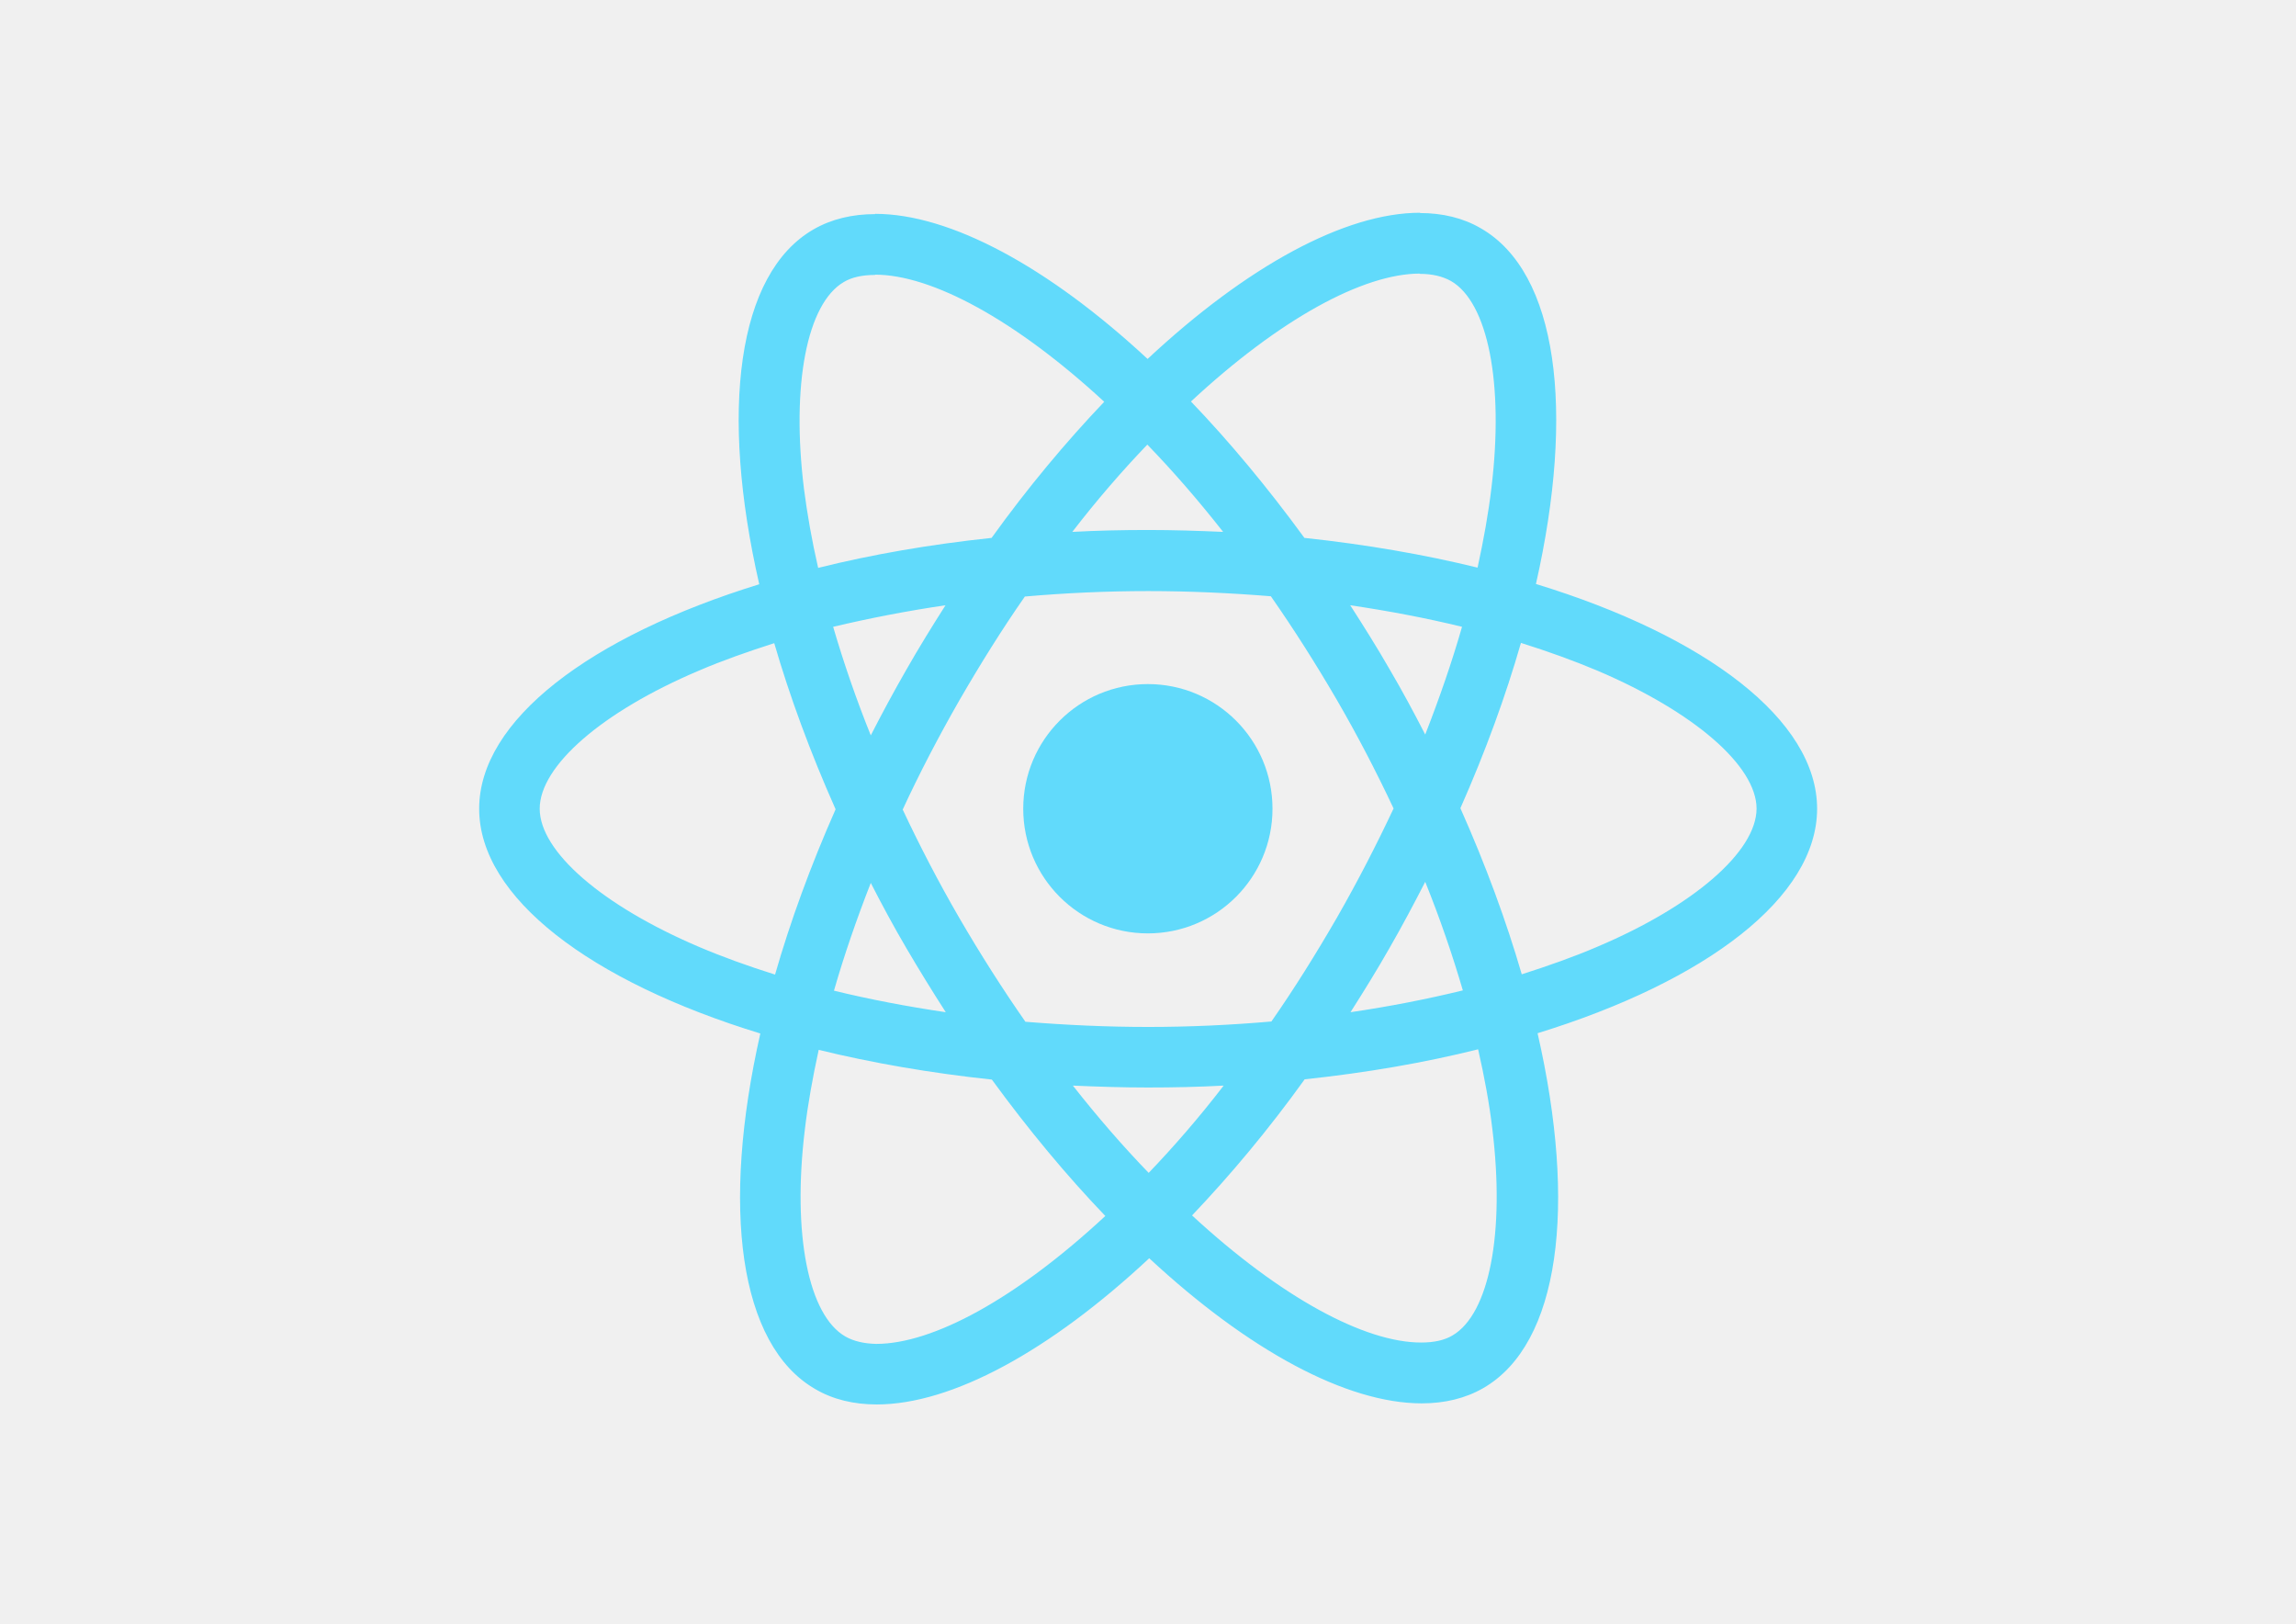
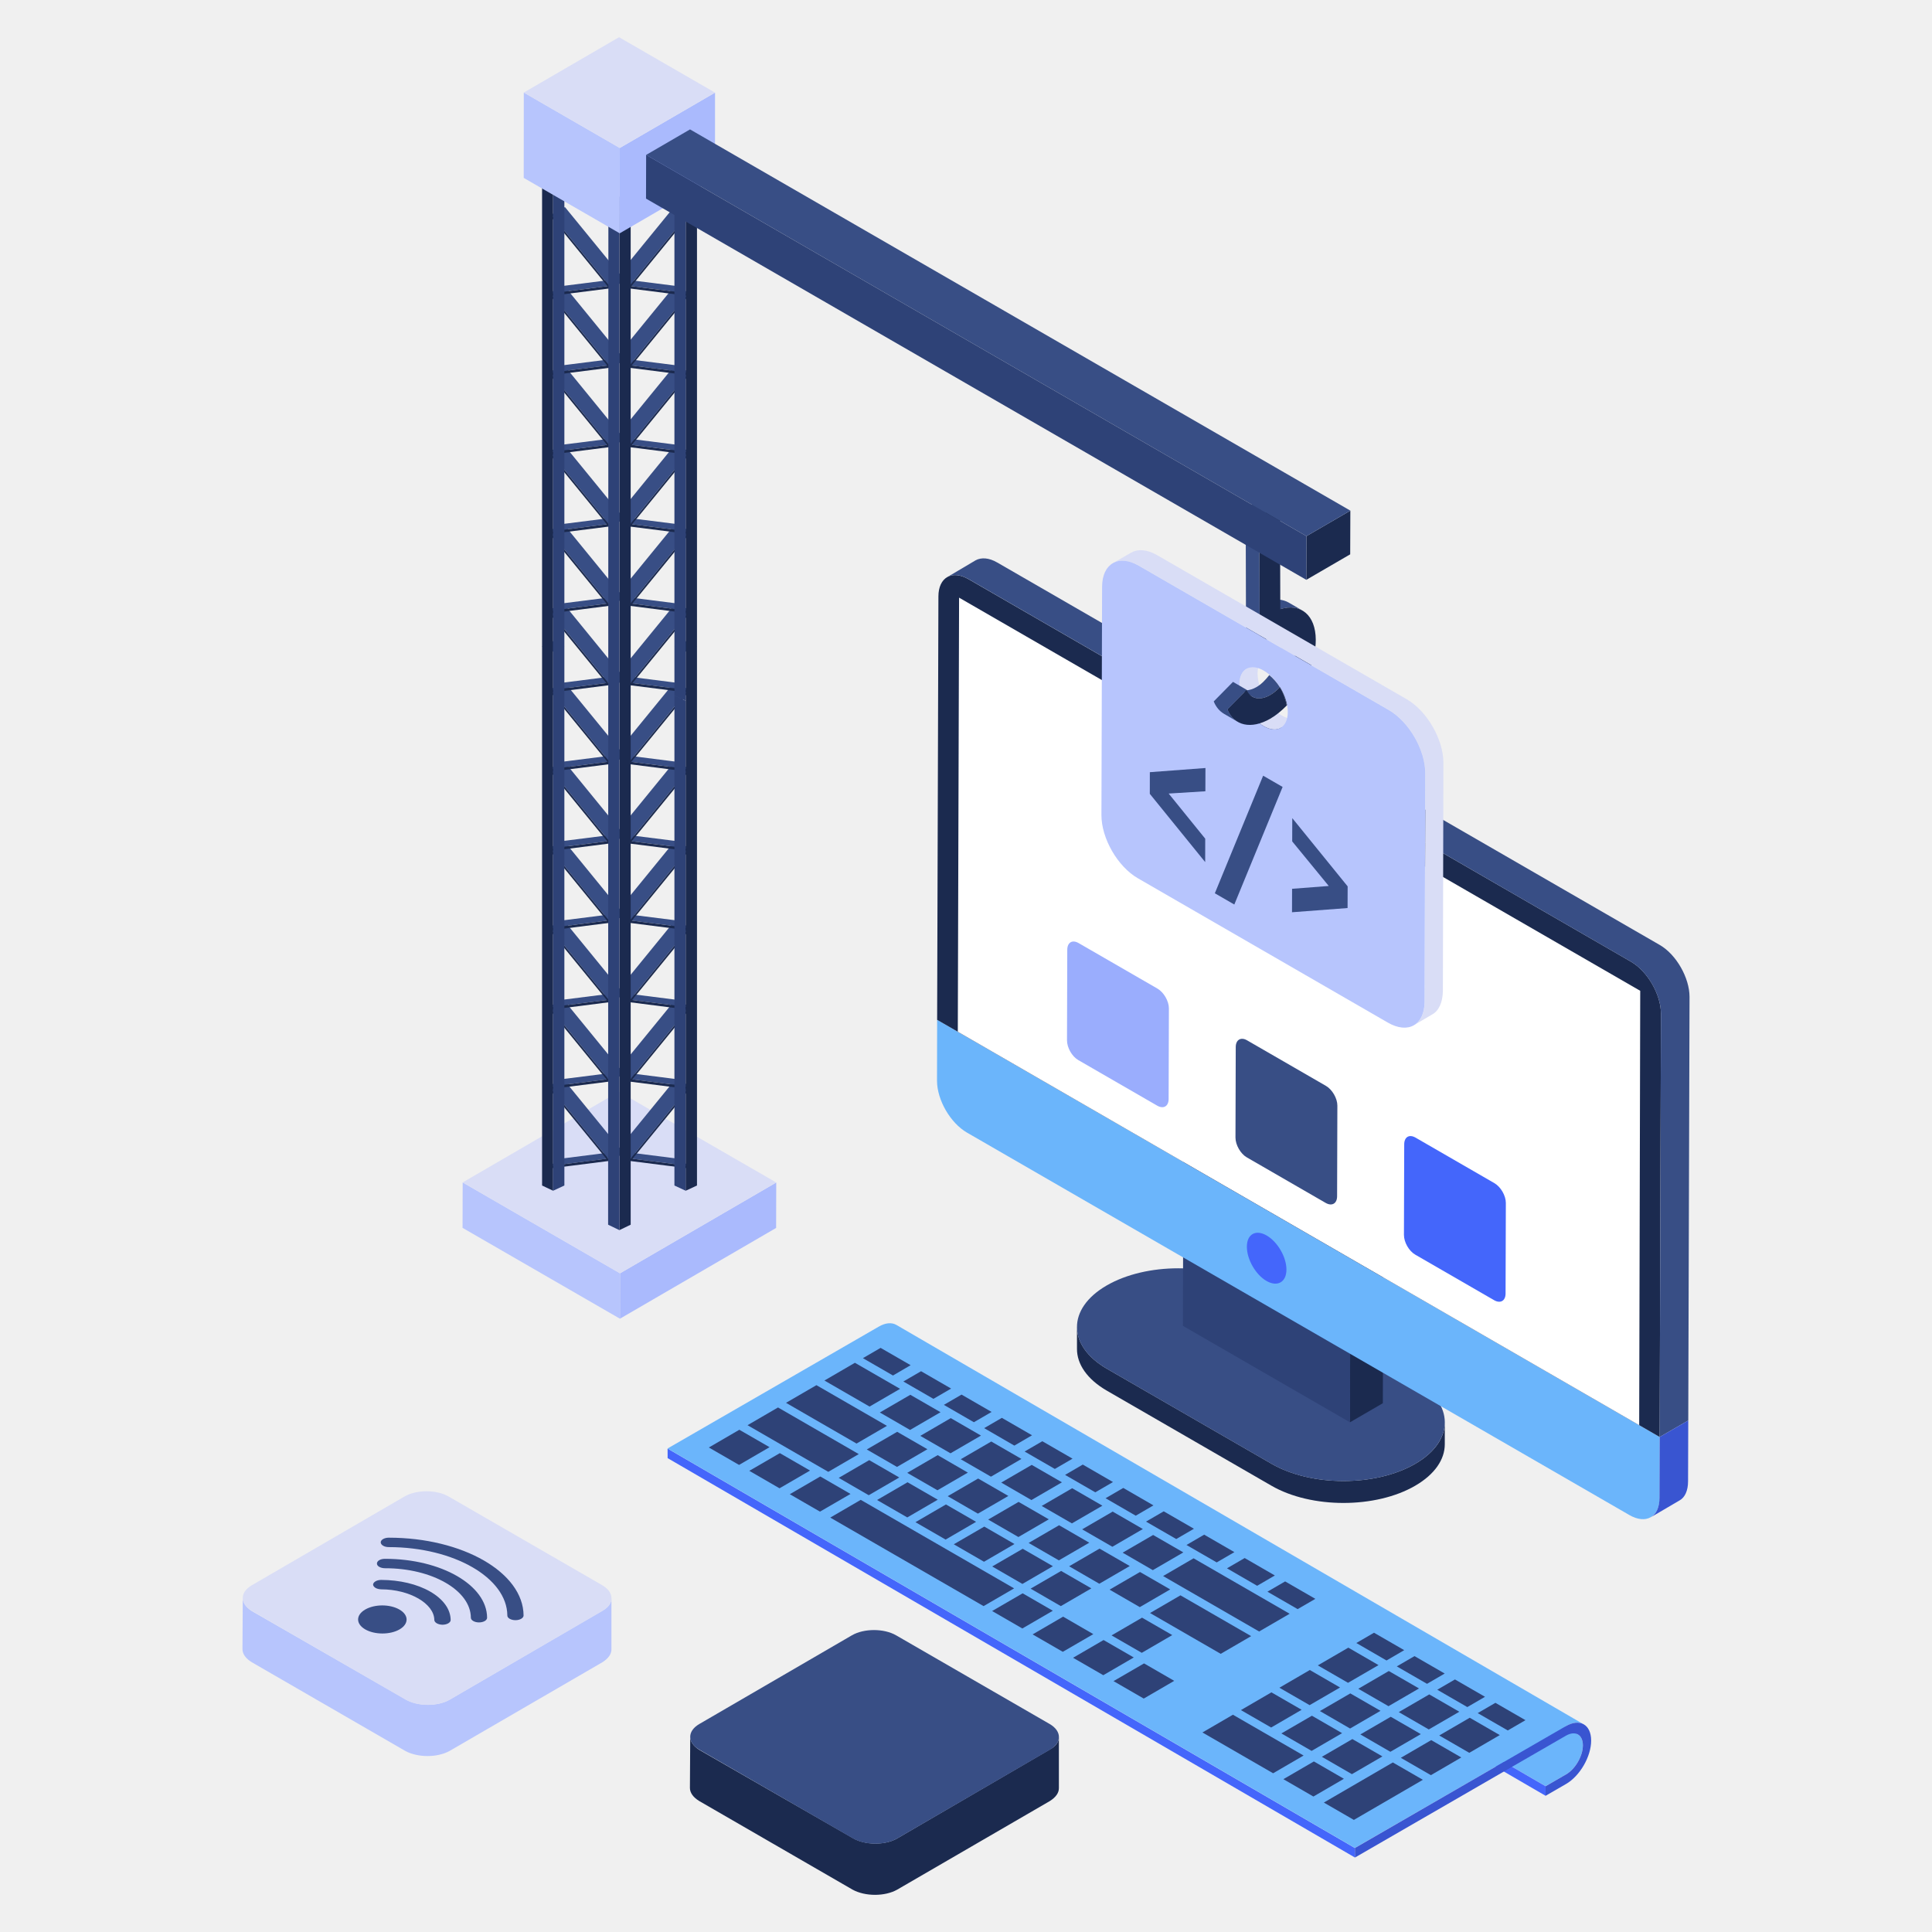
- <svg xmlns="http://www.w3.org/2000/svg" viewBox="0 0 841.9 595.3">
-   <g fill="#61DAFB">
-     <path d="M666.3 296.5c0-32.5-40.7-63.3-103.1-82.4 14.4-63.6 8-114.2-20.2-130.4-6.5-3.8-14.1-5.6-22.4-5.6v22.3c4.6 0 8.3.9 11.4 2.6 13.6 7.8 19.5 37.5 14.9 75.7-1.1 9.4-2.9 19.3-5.1 29.4-19.6-4.8-41-8.5-63.5-10.9-13.5-18.5-27.5-35.3-41.6-50 32.6-30.3 63.2-46.9 84-46.9V78c-27.5 0-63.5 19.6-99.9 53.6-36.4-33.8-72.4-53.2-99.9-53.2v22.3c20.7 0 51.4 16.5 84 46.6-14 14.7-28 31.4-41.3 49.9-22.6 2.4-44 6.1-63.6 11-2.3-10-4-19.7-5.2-29-4.7-38.2 1.1-67.9 14.6-75.8 3-1.8 6.9-2.6 11.5-2.6V78.5c-8.4 0-16 1.8-22.6 5.6-28.1 16.2-34.4 66.7-19.9 130.1-62.2 19.2-102.7 49.9-102.7 82.3 0 32.5 40.7 63.3 103.1 82.4-14.4 63.6-8 114.2 20.2 130.4 6.5 3.8 14.1 5.6 22.5 5.6 27.5 0 63.5-19.6 99.9-53.6 36.4 33.8 72.4 53.2 99.9 53.2 8.4 0 16-1.8 22.6-5.6 28.1-16.2 34.4-66.7 19.9-130.1 62-19.1 102.5-49.9 102.5-82.3zm-130.2-66.7c-3.7 12.9-8.3 26.2-13.5 39.5-4.1-8-8.4-16-13.1-24-4.6-8-9.5-15.8-14.4-23.4 14.2 2.1 27.9 4.7 41 7.9zm-45.8 106.5c-7.8 13.5-15.8 26.3-24.1 38.2-14.9 1.3-30 2-45.2 2-15.1 0-30.2-.7-45-1.9-8.3-11.9-16.4-24.6-24.2-38-7.6-13.1-14.5-26.4-20.8-39.8 6.2-13.4 13.2-26.8 20.7-39.9 7.8-13.5 15.8-26.3 24.1-38.2 14.9-1.3 30-2 45.2-2 15.1 0 30.2.7 45 1.9 8.3 11.9 16.4 24.6 24.2 38 7.6 13.1 14.5 26.4 20.8 39.8-6.3 13.4-13.2 26.8-20.7 39.9zm32.3-13c5.4 13.4 10 26.8 13.8 39.8-13.1 3.2-26.9 5.9-41.2 8 4.9-7.7 9.8-15.6 14.4-23.7 4.6-8 8.9-16.1 13-24.1zM421.2 430c-9.3-9.6-18.6-20.3-27.8-32 9 .4 18.2.7 27.5.7 9.4 0 18.7-.2 27.8-.7-9 11.7-18.3 22.4-27.5 32zm-74.4-58.9c-14.2-2.1-27.9-4.7-41-7.9 3.7-12.9 8.3-26.2 13.5-39.5 4.1 8 8.4 16 13.1 24 4.7 8 9.5 15.8 14.4 23.4zM420.7 163c9.3 9.6 18.6 20.3 27.8 32-9-.4-18.2-.7-27.5-.7-9.4 0-18.7.2-27.8.7 9-11.7 18.3-22.4 27.5-32zm-74 58.9c-4.9 7.7-9.8 15.6-14.4 23.7-4.6 8-8.9 16-13 24-5.4-13.4-10-26.8-13.8-39.8 13.1-3.1 26.9-5.8 41.2-7.9zm-90.5 125.2c-35.4-15.1-58.3-34.9-58.3-50.6 0-15.7 22.9-35.6 58.3-50.6 8.6-3.7 18-7 27.7-10.1 5.7 19.6 13.2 40 22.5 60.9-9.2 20.8-16.6 41.1-22.2 60.6-9.9-3.1-19.3-6.5-28-10.2zM310 490c-13.6-7.8-19.5-37.5-14.9-75.7 1.1-9.4 2.9-19.3 5.1-29.4 19.6 4.8 41 8.5 63.5 10.9 13.5 18.5 27.5 35.3 41.6 50-32.6 30.3-63.2 46.9-84 46.9-4.5-.1-8.3-1-11.3-2.7zm237.2-76.2c4.7 38.2-1.1 67.9-14.6 75.8-3 1.8-6.9 2.6-11.5 2.6-20.7 0-51.4-16.5-84-46.6 14-14.7 28-31.4 41.3-49.9 22.6-2.4 44-6.1 63.6-11 2.3 10.1 4.1 19.8 5.2 29.1zm38.5-66.7c-8.6 3.7-18 7-27.7 10.1-5.7-19.6-13.2-40-22.5-60.9 9.2-20.8 16.6-41.1 22.2-60.6 9.9 3.1 19.3 6.5 28.1 10.2 35.4 15.1 58.3 34.9 58.3 50.6-.1 15.7-23 35.6-58.4 50.6zM320.8 78.4z" />
-     <circle cx="420.9" cy="296.5" r="45.7" />
-     <path d="M520.5 78.1z" />
+ <svg xmlns="http://www.w3.org/2000/svg" id="Layer_1" style="enable-background:new 0 0 50 50;" version="1.1" viewBox="0 0 50 50" xml:space="preserve">
+   <style type="text/css">
+ 	.st0{fill:#B7C5FD;}
+ 	.st1{fill:#9AADFD;}
+ 	.st2{fill:#FFFFFF;}
+ 	.st3{fill:#3955D1;}
+ 	.st4{fill:#4466FB;}
+ 	.st5{fill:#AABAFD;}
+ 	.st6{fill:#798FFE;}
+ 	.st7{fill:#6BB5FB;}
+ 	.st8{enable-background:new    ;}
+ 	.st9{fill:#1B2A4F;}
+ 	.st10{fill:url(#);}
+ 	.st11{fill:#384E85;}
+ 	.st12{fill:#2E4277;}
+ 	.st13{fill:#D9DDF6;}
+ 	.st14{fill:#535D88;}
+ 	.st15{fill:#2B3C67;}
+ 	.st16{fill:#8FCCFF;}
+ 	.st17{fill:#8CA1FD;}
+ 	.st18{opacity:0.3;}
+ 	.st19{opacity:0.3;fill:#4466FB;}
+ 	.st20{opacity:0.2;}
+ </style>
+   <g>
+     <g>
+       <path class="st9" d="M37.391,36.813v0.566c-0.001,0.389-0.255,0.775-0.765,1.071    c-1.023,0.595-2.691,0.595-3.721,0l-4.257-2.458c-0.519-0.3-0.778-0.692-0.776-1.085V34.339    c0,0.393,0.258,0.786,0.776,1.085l4.259,2.458c1.03,0.595,2.696,0.595,3.721,0    C37.136,37.587,37.391,37.2,37.391,36.813z" />
+       <g>
+         <path class="st11" d="M36.615,35.727c1.031,0.595,1.036,1.561,0.012,2.156     c-1.024,0.595-2.691,0.595-3.721,0l-4.258-2.458c-1.031-0.595-1.035-1.56-0.011-2.155     c1.024-0.595,2.69-0.596,3.72-0.001L36.615,35.727z" />
+       </g>
+       <g>
+         <g>
+           <polygon class="st9" points="34.947,32.528 35.797,32.034 35.788,36.315 34.937,36.809     " />
+         </g>
+         <g>
+           <polygon class="st12" points="34.947,32.528 34.937,36.809 30.614,34.313 30.624,30.032     " />
+         </g>
+       </g>
+       <g>
+         <g>
+           <g>
+             <g>
+               <g>
+                 <g>
+                   <path class="st7" d="M42.952,37.189l-0.003,1.575c-0.001,0.496-0.35,0.694-0.781,0.445l-17.142-9.897          c-0.431-0.249-0.777-0.848-0.776-1.344l0.003-1.575L42.952,37.189z" />
+                 </g>
+                 <g>
+                   <path class="st9" d="M42.209,24.888c0.431,0.249,0.777,0.852,0.776,1.344L42.952,37.189L24.253,26.393          l0.033-10.958c0.001-0.492,0.35-0.694,0.781-0.445L42.209,24.888z" />
+                   <g>
+                     <polygon class="st2" points="42.449,25.642 42.422,36.883 24.788,26.701 24.821,15.467          " />
+                   </g>
+                 </g>
+               </g>
+             </g>
+           </g>
+         </g>
+       </g>
+     </g>
+     <g>
+       <g>
+         <g class="st8">
+           <g>
+             <path class="st7" d="M40.964,45.167c0,0.278-0.194,0.613-0.436,0.755l-0.529,0.303L22.211,35.889       l0.529-0.303c0.242-0.139,0.439-0.478,0.436-0.755c0-0.136-0.048-0.232-0.126-0.278       l17.788,10.337C40.916,44.935,40.964,45.032,40.964,45.167z" />
+           </g>
+           <g>
+             <polygon class="st4" points="40,46.475 22.213,36.138 22.212,35.89 39.999,46.227      " />
+           </g>
+           <g>
+             <polygon class="st4" points="35.065,48.072 17.278,37.736 17.277,37.489 35.064,47.826      " />
+           </g>
+           <g>
+             <path class="st7" d="M40.99,44.628c-0.119-0.071-0.284-0.061-0.465,0.045l-5.461,3.151L17.276,37.487       l5.461-3.151c0.181-0.107,0.345-0.116,0.465-0.045L40.99,44.628z" />
+           </g>
+           <g>
+             <path class="st3" d="M40.525,44.672c0.36-0.208,0.653-0.041,0.654,0.372       c0.001,0.413-0.29,0.917-0.649,1.125l-0.53,0.306l-0.001-0.247l0.53-0.306       c0.241-0.139,0.436-0.477,0.436-0.754c-0.001-0.276-0.197-0.388-0.438-0.249l-5.461,3.154       l-0.001-0.247L40.525,44.672z" />
+           </g>
+         </g>
+       </g>
+       <g>
+         <g>
+           <polygon class="st12" points="23.567,35.331 23.11,35.598 22.332,35.149 22.79,34.883     " />
+         </g>
+         <g>
+           <polygon class="st12" points="24.615,35.936 24.157,36.202 23.379,35.753 23.837,35.487     " />
+         </g>
+         <g>
+           <polygon class="st12" points="25.662,36.541 25.204,36.807 24.427,36.358 24.885,36.092     " />
+         </g>
+         <g>
+           <polygon class="st12" points="26.709,37.145 26.251,37.412 25.47,36.96 25.928,36.694     " />
+         </g>
+         <g>
+           <polygon class="st12" points="23.294,35.943 22.504,36.402 21.336,35.728 22.125,35.269     " />
+         </g>
+         <g>
+           <polygon class="st12" points="24.341,36.548 23.552,37.007 22.77,36.555 23.559,36.097     " />
+         </g>
+         <g>
+           <polygon class="st12" points="25.388,37.153 24.599,37.611 23.817,37.16 24.606,36.701     " />
+         </g>
+         <g>
+           <polygon class="st12" points="26.435,37.757 25.646,38.216 24.864,37.765 25.654,37.306     " />
+         </g>
+         <g>
+           <polygon class="st12" points="27.757,37.75 27.299,38.016 26.517,37.565 26.975,37.299     " />
+         </g>
+         <g>
+           <polygon class="st12" points="27.483,38.362 26.693,38.821 25.912,38.369 26.701,37.911     " />
+         </g>
+         <g>
+           <polygon class="st12" points="22.954,36.901 22.167,37.359 20.342,36.305 21.129,35.848     " />
+         </g>
+         <g>
+           <polygon class="st12" points="24.001,37.506 23.214,37.964 22.432,37.512 23.219,37.055     " />
+         </g>
+         <g>
+           <polygon class="st12" points="25.048,38.111 24.261,38.568 23.479,38.117 24.267,37.659     " />
+         </g>
+         <g>
+           <polygon class="st12" points="26.096,38.715 25.308,39.173 24.527,38.721 25.314,38.264     " />
+         </g>
+         <g>
+           <polygon class="st12" points="22.225,37.632 21.436,38.091 19.346,36.884 20.135,36.425     " />
+         </g>
+         <g>
+           <polygon class="st12" points="23.273,38.237 22.483,38.696 21.706,38.247 22.495,37.788     " />
+         </g>
+         <g>
+           <polygon class="st12" points="24.269,38.812 23.48,39.271 22.698,38.82 23.487,38.361     " />
+         </g>
+         <g>
+           <polygon class="st12" points="25.261,39.385 24.472,39.844 23.692,39.394 24.481,38.935     " />
+         </g>
+         <g>
+           <polygon class="st12" points="28.804,38.355 28.346,38.621 27.564,38.17 28.022,37.903     " />
+         </g>
+         <g>
+           <polygon class="st12" points="28.53,38.967 27.741,39.425 26.959,38.974 27.748,38.515     " />
+         </g>
+         <g>
+           <polygon class="st12" points="27.143,39.32 26.356,39.778 25.574,39.326 26.361,38.869     " />
+         </g>
+         <g>
+           <polygon class="st12" points="26.255,39.959 25.466,40.418 24.684,39.966 25.473,39.508     " />
+         </g>
+         <g>
+           <polygon class="st12" points="29.851,38.959 29.393,39.226 28.612,38.774 29.07,38.508     " />
+         </g>
+         <g>
+           <polygon class="st12" points="30.899,39.564 30.441,39.83 29.659,39.379 30.117,39.113     " />
+         </g>
+         <g>
+           <polygon class="st12" points="31.946,40.169 31.488,40.435 30.706,39.984 31.164,39.717     " />
+         </g>
+         <g>
+           <polygon class="st12" points="32.993,40.773 32.535,41.04 31.754,40.588 32.212,40.322     " />
+         </g>
+         <g>
+           <polygon class="st12" points="34.041,41.378 33.583,41.644 32.801,41.193 33.259,40.927     " />
+         </g>
+         <g>
+           <polygon class="st12" points="29.577,39.571 28.788,40.03 28.006,39.579 28.796,39.12     " />
+         </g>
+         <g>
+           <polygon class="st12" points="30.625,40.176 29.835,40.635 29.054,40.183 29.843,39.725     " />
+         </g>
+         <g>
+           <polygon class="st12" points="33.376,41.764 32.586,42.223 30.101,40.788 30.89,40.329     " />
+         </g>
+         <g>
+           <polygon class="st12" points="28.19,39.925 27.403,40.382 26.621,39.931 27.409,39.473     " />
+         </g>
+         <g>
+           <polygon class="st12" points="29.238,40.529 28.45,40.987 27.669,40.535 28.456,40.078     " />
+         </g>
+         <g>
+           <polygon class="st12" points="30.285,41.134 29.498,41.592 28.716,41.14 29.503,40.683     " />
+         </g>
+         <g>
+           <polygon class="st12" points="32.38,42.343 31.592,42.801 29.763,41.745 30.55,41.287     " />
+         </g>
+         <g>
+           <polygon class="st12" points="30.338,42.316 29.549,42.775 28.767,42.324 29.556,41.865     " />
+         </g>
+         <g>
+           <polygon class="st12" points="36.341,42.706 35.883,42.973 35.102,42.521 35.559,42.255     " />
+         </g>
+         <g>
+           <polygon class="st12" points="35.676,43.093 34.887,43.551 34.105,43.1 34.895,42.641     " />
+         </g>
+         <g>
+           <polygon class="st12" points="34.68,43.672 33.893,44.129 33.111,43.678 33.898,43.22     " />
+         </g>
+         <g>
+           <polygon class="st12" points="33.686,44.249 32.897,44.708 32.115,44.257 32.904,43.798     " />
+         </g>
+         <g>
+           <polygon class="st12" points="37.389,43.311 36.931,43.577 36.149,43.126 36.607,42.86     " />
+         </g>
+         <g>
+           <polygon class="st12" points="36.724,43.697 35.934,44.156 35.153,43.705 35.942,43.246     " />
+         </g>
+         <g>
+           <polygon class="st12" points="35.728,44.276 34.94,44.734 34.159,44.282 34.946,43.825     " />
+         </g>
+         <g>
+           <polygon class="st12" points="34.733,44.854 33.944,45.313 33.162,44.861 33.952,44.403     " />
+         </g>
+         <g>
+           <polygon class="st12" points="33.737,45.433 32.948,45.892 31.119,44.836 31.908,44.377     " />
+         </g>
+         <g>
+           <polygon class="st12" points="38.432,43.913 37.974,44.179 37.196,43.73 37.654,43.464     " />
+         </g>
+         <g>
+           <polygon class="st12" points="39.479,44.518 39.021,44.784 38.243,44.335 38.701,44.069     " />
+         </g>
+         <g>
+           <polygon class="st12" points="27.249,40.533 26.46,40.992 25.678,40.54 26.468,40.082     " />
+         </g>
+         <g>
+           <polygon class="st12" points="28.244,41.107 27.454,41.566 26.672,41.114 27.462,40.656     " />
+         </g>
+         <g>
+           <polygon class="st12" points="19.916,37.453 19.127,37.912 18.345,37.461 19.134,37.002     " />
+         </g>
+         <g>
+           <polygon class="st12" points="20.964,38.058 20.174,38.517 19.392,38.065 20.182,37.607     " />
+         </g>
+         <g>
+           <polygon class="st12" points="22.011,38.663 21.221,39.121 20.44,38.67 21.229,38.211     " />
+         </g>
+         <g>
+           <polygon class="st12" points="26.245,41.107 25.455,41.566 21.487,39.275 22.276,38.816     " />
+         </g>
+         <g>
+           <polygon class="st12" points="27.247,41.686 26.458,42.145 25.676,41.693 26.466,41.235     " />
+         </g>
+         <g>
+           <polygon class="st12" points="28.295,42.291 27.505,42.749 26.724,42.298 27.513,41.839     " />
+         </g>
+         <g>
+           <polygon class="st12" points="29.342,42.895 28.553,43.354 27.771,42.903 28.56,42.444     " />
+         </g>
+         <g>
+           <polygon class="st12" points="30.389,43.5 29.6,43.959 28.818,43.507 29.608,43.049     " />
+         </g>
+         <g>
+           <polygon class="st12" points="37.767,44.3 36.977,44.758 36.2,44.309 36.989,43.851     " />
+         </g>
+         <g>
+           <polygon class="st12" points="36.771,44.879 35.983,45.336 35.206,44.887 35.993,44.43     " />
+         </g>
+         <g>
+           <polygon class="st12" points="35.777,45.456 34.987,45.915 34.21,45.466 34.999,45.007     " />
+         </g>
+         <g>
+           <polygon class="st12" points="34.78,46.035 33.991,46.494 33.214,46.045 34.003,45.586     " />
+         </g>
+         <g>
+           <polygon class="st12" points="38.814,44.904 38.025,45.363 37.247,44.914 38.037,44.455     " />
+         </g>
+         <g>
+           <polygon class="st12" points="37.818,45.483 37.031,45.941 36.253,45.492 37.04,45.034     " />
+         </g>
+         <g>
+           <polygon class="st12" points="36.824,46.061 35.038,47.099 34.261,46.65 36.046,45.612     " />
+         </g>
+       </g>
+     </g>
+     <g>
+       <path class="st11" d="M43.725,25.8c0-0.491-0.34-1.095-0.77-1.344l-17.144-9.897    c-0.219-0.128-0.415-0.136-0.559-0.06l-0.74,0.438c0.143-0.083,0.332-0.075,0.559,0.053    l17.136,9.897c0.43,0.249,0.778,0.853,0.778,1.344L42.952,37.189l0.74-0.427L43.725,25.8z" />
+       <path class="st3" d="M42.952,37.189l-0.005,1.573c0,0.249-0.083,0.423-0.226,0.506l0.747-0.438    c0.136-0.075,0.219-0.249,0.219-0.498l0.005-1.57L42.952,37.189z" />
+     </g>
+     <g>
+       <path class="st4" d="M32.78,31.974c0.283,0.163,0.514,0.558,0.513,0.883    c-0.001,0.325-0.233,0.457-0.516,0.294c-0.283-0.163-0.509-0.561-0.508-0.886    C32.269,31.941,32.497,31.811,32.78,31.974z" />
+     </g>
+     <g>
+       <g>
+         <g>
+           <g>
+             <g class="st8">
+               <g>
+                 <polygon class="st5" points="20.089,30.603 20.086,31.779 16.044,34.128 16.046,32.953        " />
+               </g>
+               <g>
+                 <polygon class="st0" points="16.046,32.953 16.044,34.128 11.971,31.777 11.974,30.601        " />
+               </g>
+               <g>
+                 <polygon class="st13" points="20.089,30.603 16.046,32.953 11.974,30.601 16.016,28.252        " />
+               </g>
+             </g>
+           </g>
+           <g>
+             <polygon class="st11" points="15.758,19.697 15.818,19.771 16.176,19.574 14.725,17.799 15.69,17.677        15.727,17.656 15.788,17.73 16.144,17.533 14.689,15.75 15.697,15.622 15.734,15.602        15.794,15.676 16.151,15.479 14.695,13.696 15.702,13.568 15.739,13.548 15.8,13.622        16.157,13.425 14.701,11.642 15.709,11.514 15.746,11.493 15.806,11.568 16.163,11.371 14.707,9.587        15.715,9.46 15.752,9.439 15.812,9.513 16.169,9.316 14.714,7.533 15.721,7.406 15.758,7.385        15.818,7.459 16.176,7.262 14.621,5.359 14.264,5.555 15.658,7.262 14.552,7.402 14.196,7.599        14.449,7.567 14.293,7.653 15.652,9.316 14.546,9.456 14.189,9.653 14.443,9.621 14.287,9.707        15.645,11.371 14.54,11.511 14.183,11.707 14.437,11.675 14.281,11.761 15.639,13.425        14.534,13.565 14.177,13.762 14.431,13.729 14.275,13.815 15.633,15.479 14.528,15.619        14.171,15.816 14.425,15.784 14.269,15.869 15.627,17.533 14.557,17.669 14.201,17.865        14.287,17.854 14.264,17.867 15.658,19.574 14.552,19.714 14.196,19.911 14.449,19.879        14.293,19.965 15.652,21.628 14.546,21.768 14.189,21.965 14.443,21.933 14.287,22.019        15.645,23.683 14.54,23.823 14.183,24.019 14.437,23.987 14.281,24.073 15.639,25.737 14.534,25.877        14.177,26.074 14.431,26.041 14.275,26.127 15.633,27.791 14.528,27.931 14.171,28.128        14.425,28.096 14.269,28.181 15.627,29.845 14.557,29.981 14.201,30.177 15.69,29.989 15.727,29.968        15.788,30.042 16.144,29.845 14.689,28.062 15.697,27.934 15.734,27.914 15.794,27.988        16.151,27.791 14.695,26.008 15.702,25.88 15.739,25.86 15.8,25.934 16.157,25.737        14.701,23.954 15.709,23.826 15.746,23.805 15.806,23.88 16.163,23.683 14.707,21.899 15.715,21.772        15.752,21.751 15.812,21.825 16.169,21.628 14.714,19.845 15.721,19.718      " />
+             <polygon class="st11" points="17.891,28.128 17.636,28.096 17.793,28.181 16.434,29.845 17.504,29.981        17.861,30.177 16.371,29.988 16.334,29.968 16.273,30.042 15.916,29.845 17.372,28.062 16.365,27.934        16.328,27.914 16.268,27.988 15.91,27.791 17.367,26.008 16.359,25.88 16.322,25.86        16.262,25.934 15.905,25.737 17.36,23.954 16.352,23.826 16.315,23.806 16.255,23.88        15.898,23.683 17.354,21.899 16.347,21.772 16.31,21.751 16.249,21.825 15.892,21.629        17.348,19.845 16.34,19.717 16.303,19.697 16.243,19.771 15.886,19.574 17.336,17.799        16.371,17.677 16.334,17.656 16.273,17.73 15.916,17.533 17.372,15.75 16.365,15.622 16.328,15.602        16.268,15.676 15.91,15.479 17.367,13.696 16.359,13.568 16.322,13.548 16.262,13.622        15.905,13.425 17.36,11.641 16.352,11.514 16.315,11.493 16.255,11.567 15.898,11.371        17.354,9.587 16.347,9.46 16.31,9.44 16.249,9.513 15.892,9.316 17.348,7.533 16.34,7.406        16.303,7.385 16.243,7.459 15.886,7.262 17.44,5.359 17.797,5.555 16.404,7.262 17.509,7.402        17.865,7.599 17.612,7.566 17.768,7.652 16.409,9.316 17.515,9.456 17.873,9.653 17.618,9.621        17.774,9.707 16.416,11.371 17.521,11.511 17.878,11.707 17.624,11.675 17.78,11.761 16.422,13.425        17.527,13.564 17.884,13.762 17.631,13.73 17.786,13.815 16.428,15.479 17.534,15.619        17.891,15.816 17.636,15.784 17.793,15.869 16.434,17.533 17.504,17.669 17.861,17.865        17.775,17.854 17.797,17.867 16.404,19.574 17.509,19.714 17.865,19.911 17.612,19.879        17.768,19.965 16.409,21.629 17.515,21.768 17.873,21.965 17.618,21.933 17.774,22.019        16.416,23.683 17.521,23.822 17.878,24.02 17.624,23.988 17.78,24.073 16.422,25.737        17.527,25.877 17.884,26.073 17.631,26.041 17.786,26.127 16.428,27.791 17.534,27.931      " />
+             <g>
+               <g>
+                 <g>
+                   <g class="st8">
+                     <g>
+                       <polygon class="st9" points="15.819,19.771 14.294,19.965 15.812,21.825 14.287,22.019             15.806,23.879 14.281,24.073 15.8,25.933 14.275,26.128 15.794,27.988 14.269,28.181             15.788,30.042 14.227,30.24 14.2,30.178 15.69,29.988 14.17,28.128 15.696,27.934             14.177,26.073 15.703,25.88 14.183,24.02 15.709,23.826 14.189,21.965 15.714,21.772             14.196,19.911 15.721,19.717 14.257,17.924 14.227,17.928 14.2,17.865 15.69,17.677             14.17,15.816 15.696,15.622 14.177,13.762 15.703,13.568 14.183,11.707 15.709,11.514             14.189,9.653 15.714,9.459 14.196,7.599 15.721,7.406 14.238,5.588 14.264,5.555             15.819,7.459 14.294,7.653 15.812,9.513 14.287,9.707 15.806,11.567 14.281,11.761             15.8,13.622 14.275,13.815 15.794,15.675 14.269,15.87 15.788,17.73 14.305,17.918                       " />
+                     </g>
+                   </g>
+                 </g>
+               </g>
+               <g>
+                 <g>
+                   <g class="st8">
+                     <g>
+                       <polygon class="st9" points="17.891,28.128 16.371,29.988 17.861,30.178 17.834,30.24 16.273,30.042             17.793,28.181 16.267,27.988 17.786,26.128 16.262,25.933 17.78,24.073 16.255,23.879             17.774,22.019 16.249,21.825 17.767,19.965 16.243,19.771 17.757,17.918 16.273,17.73             17.793,15.87 16.267,15.675 17.786,13.815 16.262,13.622 17.78,11.761 16.255,11.567             17.774,9.707 16.249,9.513 17.767,7.653 16.243,7.459 17.797,5.555 17.825,5.588             16.34,7.406 17.866,7.599 16.347,9.459 17.872,9.653 16.353,11.514 17.878,11.707             16.359,13.568 17.884,13.762 16.365,15.622 17.891,15.816 16.371,17.677 17.861,17.865             17.834,17.928 17.805,17.924 16.34,19.717 17.866,19.911 16.347,21.772 17.872,21.965             16.353,23.826 17.878,24.02 16.359,25.88 17.884,26.073 16.365,27.934           " />
+                     </g>
+                   </g>
+                 </g>
+               </g>
+             </g>
+             <g>
+               <g>
+                 <g>
+                   <g class="st8">
+                     <g>
+                       <polygon class="st11" points="15.742,17.535 16.031,17.399 16.32,17.535 16.031,17.671           " />
+                     </g>
+                   </g>
+                 </g>
+                 <g>
+                   <g class="st8">
+                     <g>
+                       <polygon class="st11" points="17.456,16.728 17.745,16.592 18.035,16.728 17.746,16.864           " />
+                     </g>
+                     <g>
+                       <polygon class="st12" points="17.746,18.134 17.746,30.816 17.454,30.681 17.454,17.999           " />
+                     </g>
+                   </g>
+                 </g>
+                 <g>
+                   <g class="st8">
+                     <g>
+                       <polygon class="st11" points="14.605,16.728 14.316,16.592 14.026,16.728 14.315,16.864           " />
+                     </g>
+                   </g>
+                 </g>
+               </g>
+             </g>
+             <g>
+               <g>
+                 <g class="st8">
+                   <g>
+                     <polygon class="st9" points="16.322,5.223 16.322,31.695 16.03,31.836 16.03,5.358          " />
+                   </g>
+                   <g>
+                     <polygon class="st11" points="15.742,5.223 16.031,5.087 16.32,5.223 16.031,5.359          " />
+                   </g>
+                   <g>
+                     <polygon class="st12" points="16.03,5.358 16.03,31.836 15.738,31.695 15.745,5.223          " />
+                   </g>
+                 </g>
+               </g>
+               <g>
+                 <g class="st8">
+                   <g>
+                     <polygon class="st9" points="18.038,4.418 18.038,30.681 17.746,30.816 17.746,4.553          " />
+                   </g>
+                   <g>
+                     <polygon class="st11" points="17.456,4.416 17.745,4.28 18.035,4.416 17.746,4.552          " />
+                   </g>
+                   <g>
+                     <polygon class="st12" points="17.746,4.553 17.746,18.134 17.454,17.999 17.454,4.418          " />
+                   </g>
+                 </g>
+               </g>
+               <g>
+                 <g class="st8">
+                   <g>
+                     <polygon class="st9" points="14.314,4.553 14.314,30.816 14.029,30.681 14.029,4.418          " />
+                   </g>
+                   <g>
+                     <polygon class="st11" points="14.605,4.416 14.316,4.28 14.026,4.416 14.315,4.552          " />
+                   </g>
+                   <g>
+                     <polygon class="st12" points="14.606,4.418 14.606,30.681 14.314,30.816 14.314,4.553          " />
+                   </g>
+                 </g>
+               </g>
+             </g>
+           </g>
+         </g>
+       </g>
+       <g>
+         <g>
+           <g class="st8">
+             <g>
+               <polygon class="st5" points="18.505,2.397 18.504,4.605 16.038,6.038 16.04,3.829       " />
+             </g>
+             <g>
+               <polygon class="st0" points="16.04,3.829 16.038,6.038 13.554,4.604 13.556,2.395       " />
+             </g>
+             <g>
+               <polygon class="st13" points="18.505,2.397 16.04,3.829 13.556,2.395 16.021,0.963       " />
+             </g>
+           </g>
+         </g>
+       </g>
+     </g>
+     <g>
+       <g>
+         <g>
+           <g class="st8">
+             <g>
+               <path class="st11" d="M32.78,15.559l0.354,0.206c0.221-0.069,0.419-0.053,0.574,0.037l-0.354-0.206        C33.199,15.506,33.001,15.49,32.78,15.559z" />
+               <polygon class="st11" points="32.6,16.652 32.592,13.354 33.127,13.046 32.773,12.84 32.238,13.149         32.247,16.446       " />
+             </g>
+           </g>
+         </g>
+         <g>
+           <path class="st13" d="M33.519,16.867c-0.001-0.203-0.073-0.347-0.189-0.414l-0.354-0.206      c0.116,0.068,0.188,0.211,0.189,0.414c0.001,0.269-0.13,0.571-0.317,0.81      c0.103,0.088,0.197,0.191,0.273,0.314C33.355,17.536,33.52,17.175,33.519,16.867z" />
+         </g>
+         <g>
+           <path class="st9" d="M34.052,16.558c-0.002-0.642-0.394-0.958-0.918-0.794L33.127,13.046l-0.535,0.309      l0.008,3.297l0.268-0.154c0.357-0.206,0.65-0.041,0.651,0.369      c0.001,0.309-0.164,0.67-0.397,0.918c0.093,0.15,0.151,0.312,0.18,0.473      C33.741,17.805,34.054,17.134,34.052,16.558z" />
+         </g>
+       </g>
+       <g>
+         <g class="st8">
+           <g>
+             <path class="st13" d="M33.613,18.565l-0.467,0.273c-0.113,0.067-0.274,0.053-0.447-0.047       c-0.347-0.2-0.627-0.687-0.62-1.087c0-0.193,0.067-0.327,0.18-0.394l0.467-0.274       c-0.113,0.067-0.18,0.2-0.18,0.394c0,0.4,0.28,0.887,0.627,1.087       C33.346,18.618,33.5,18.632,33.613,18.565z" />
+             <path class="st13" d="M37.355,19.739l-0.013,5.91c-0.007,0.3-0.107,0.514-0.28,0.607l-0.467,0.274       c0.167-0.093,0.274-0.307,0.274-0.607l0.02-5.91c0-0.6-0.42-1.334-0.947-1.641l-6.47-3.735       c-0.26-0.147-0.5-0.16-0.674-0.06l0.474-0.274c0.173-0.1,0.407-0.087,0.667,0.06       l6.47,3.735C36.935,18.405,37.355,19.139,37.355,19.739z" />
+           </g>
+           <g>
+             <path class="st0" d="M35.939,18.374c0.528,0.305,0.948,1.038,0.947,1.64l-0.017,5.907       c-0.002,0.607-0.425,0.848-0.953,0.543l-6.469-3.735c-0.52-0.3-0.944-1.03-0.942-1.637       l0.017-5.907c0.002-0.602,0.429-0.845,0.949-0.545L35.939,18.374z M32.7,18.793       c0.349,0.202,0.627,0.034,0.628-0.363c0.001-0.396-0.275-0.874-0.624-1.076       c-0.345-0.199-0.627-0.043-0.628,0.353C32.075,18.104,32.355,18.594,32.7,18.793" />
+           </g>
+           <g>
+             <g>
+               <polygon class="st11" points="31.197,19.876 31.195,20.478 30.245,20.537 31.191,21.705 31.19,22.311         29.757,20.545 29.758,19.984       " />
+             </g>
+             <g>
+               <polygon class="st11" points="33.444,21.173 34.877,22.939 34.875,23.5 33.437,23.609 33.439,23.002         34.388,22.929 33.442,21.775       " />
+             </g>
+             <g>
+               <polygon class="st11" points="33.194,20.366 31.944,23.409 31.44,23.118 32.69,20.075       " />
+             </g>
+           </g>
+         </g>
+       </g>
+       <path class="st11" d="M32.849,17.471c-0.098,0.126-0.207,0.239-0.33,0.31    c-0.094,0.054-0.185,0.081-0.268,0.085l0.013-0.013l-0.354-0.206l-0.499,0.506    c0.06,0.147,0.152,0.254,0.267,0.321l0.354,0.206c-0.115-0.067-0.207-0.174-0.267-0.321    l0.442-0.448l0.204,0.119c0.12,0.07,0.286,0.058,0.462-0.043    c0.088-0.051,0.173-0.121,0.249-0.202C33.046,17.662,32.952,17.559,32.849,17.471z" />
+       <path class="st9" d="M32.872,17.987c-0.268,0.154-0.513,0.101-0.609-0.134l-0.499,0.506    c0.175,0.427,0.619,0.524,1.11,0.241c0.151-0.087,0.294-0.206,0.427-0.342    c-0.029-0.162-0.087-0.324-0.18-0.473C33.045,17.866,32.961,17.936,32.872,17.987z" />
+     </g>
+     <g class="st8">
+       <g>
+         <polygon class="st9" points="33.811,13.875 34.947,13.215 34.943,14.346 33.807,15.006    " />
+       </g>
+       <g>
+         <polygon class="st11" points="16.722,4.009 17.858,3.349 34.947,13.215 33.811,13.875    " />
+       </g>
+       <g>
+         <polygon class="st12" points="33.811,13.875 33.807,15.006 16.719,5.14 16.722,4.009    " />
+       </g>
+     </g>
+     <g>
+       <g>
+         <path class="st4" d="M38.675,30.62c0.164,0.095,0.297,0.324,0.296,0.513l-0.007,2.345     c-0.001,0.189-0.134,0.265-0.298,0.17l-2.04-1.178c-0.164-0.095-0.292-0.322-0.292-0.511     l0.007-2.345c0.001-0.189,0.13-0.267,0.294-0.172L38.675,30.62z" />
+       </g>
+       <g>
+         <path class="st11" d="M34.315,28.102c0.164,0.095,0.297,0.325,0.296,0.513l-0.007,2.345     c-0.001,0.189-0.134,0.265-0.298,0.17l-2.04-1.178c-0.16-0.092-0.292-0.322-0.292-0.511     l0.007-2.345c0.001-0.189,0.134-0.265,0.294-0.172L34.315,28.102z" />
+       </g>
+       <g>
+         <path class="st1" d="M29.955,25.585c0.164,0.095,0.297,0.325,0.296,0.513l-0.007,2.345     c-0.001,0.189-0.134,0.265-0.298,0.17l-2.04-1.178c-0.164-0.095-0.292-0.322-0.292-0.511     l0.007-2.345c0.001-0.189,0.13-0.267,0.294-0.172L29.955,25.585z" />
+       </g>
+     </g>
+     <g>
+       <g>
+         <g class="st8">
+           <g>
+             <path class="st0" d="M15.824,41.362v1.325c0,0.122-0.081,0.236-0.236,0.333l-3.949,2.292       c-0.317,0.179-0.829,0.179-1.154,0l-3.966-2.292c-0.163-0.098-0.244-0.219-0.244-0.341l0.008-1.325       c0,0.122,0.081,0.244,0.236,0.341l3.974,2.283c0.317,0.187,0.837,0.187,1.146,0.008l3.949-2.3       C15.75,41.597,15.824,41.484,15.824,41.362z" />
+           </g>
+           <g>
+             <path class="st13" d="M15.582,41.023c0.322,0.186,0.323,0.485,0.009,0.668l-3.948,2.295       c-0.314,0.183-0.832,0.183-1.153-0.003l-3.969-2.292c-0.316-0.183-0.318-0.482-0.004-0.665       l3.948-2.295c0.314-0.183,0.832-0.183,1.148,0L15.582,41.023z" />
+           </g>
+         </g>
+       </g>
+       <g>
+         <g class="st8">
+           <g>
+             <path class="st11" d="M12.522,40.385c0.632,0.365,1.025,0.868,1.028,1.424       c-0,0.066-0.095,0.121-0.208,0.121c-0.06,0-0.113-0.014-0.152-0.036       c-0.038-0.022-0.062-0.053-0.06-0.086c-0.004-0.487-0.35-0.929-0.905-1.249       c-0.555-0.32-1.319-0.519-2.16-0.52c-0.06,0-0.11-0.012-0.149-0.035       C9.877,39.981,9.854,39.95,9.853,39.916c-0-0.066,0.094-0.121,0.208-0.121       C11.02,39.795,11.89,40.021,12.522,40.385z" />
+           </g>
+           <g>
+             <path class="st11" d="M11.829,40.788c0.478,0.276,0.775,0.657,0.777,1.078       c0,0.068-0.092,0.122-0.211,0.122c-0.057-0-0.109-0.014-0.147-0.036       c-0.038-0.022-0.062-0.052-0.062-0.085c-0.002-0.354-0.252-0.674-0.654-0.906       c-0.402-0.232-0.956-0.376-1.565-0.375c-0.06,0-0.113-0.014-0.152-0.036       c-0.039-0.023-0.06-0.052-0.06-0.086C9.755,40.395,9.847,40.341,9.966,40.342       C10.692,40.342,11.351,40.512,11.829,40.788z" />
+           </g>
+           <g>
+             <path class="st11" d="M11.135,41.191c0.34,0.197,0.526,0.459,0.528,0.735       c0,0.066-0.094,0.121-0.211,0.122c-0.058-0.001-0.11-0.015-0.148-0.037       c-0.038-0.022-0.062-0.052-0.064-0.086c-0.001-0.212-0.162-0.41-0.413-0.556       c-0.252-0.145-0.594-0.237-0.96-0.237c-0.057-0.002-0.11-0.015-0.146-0.036       c-0.039-0.022-0.063-0.054-0.066-0.086c0.003-0.067,0.098-0.122,0.211-0.122       C10.344,40.89,10.794,40.995,11.135,41.191z" />
+           </g>
+         </g>
+         <g class="st8">
+           <g>
+             <path class="st11" d="M10.337,41.655c0.245,0.141,0.249,0.371,0.003,0.514       c-0.243,0.141-0.642,0.141-0.887,0c-0.248-0.143-0.246-0.372-0.002-0.514       C9.696,41.513,10.089,41.512,10.337,41.655z" />
+           </g>
+         </g>
+       </g>
+     </g>
+     <g>
+       <g>
+         <g class="st8">
+           <g>
+             <path class="st9" d="M27.404,44.954v1.325c0,0.122-0.081,0.236-0.236,0.333l-3.949,2.292       c-0.317,0.179-0.829,0.179-1.154,0l-3.966-2.292c-0.163-0.098-0.244-0.219-0.244-0.341l0.008-1.325       c0,0.122,0.081,0.244,0.236,0.341l3.974,2.283c0.317,0.187,0.837,0.187,1.146,0.008l3.949-2.3       C27.331,45.19,27.404,45.076,27.404,44.954z" />
+           </g>
+           <g>
+             <path class="st11" d="M27.162,44.615c0.322,0.186,0.323,0.485,0.009,0.668l-3.948,2.295       c-0.314,0.183-0.832,0.183-1.153-0.003l-3.969-2.292c-0.316-0.183-0.318-0.482-0.004-0.665       l3.948-2.295c0.314-0.183,0.832-0.183,1.148,0L27.162,44.615z" />
+           </g>
+         </g>
+       </g>
+     </g>
  </g>
</svg>
